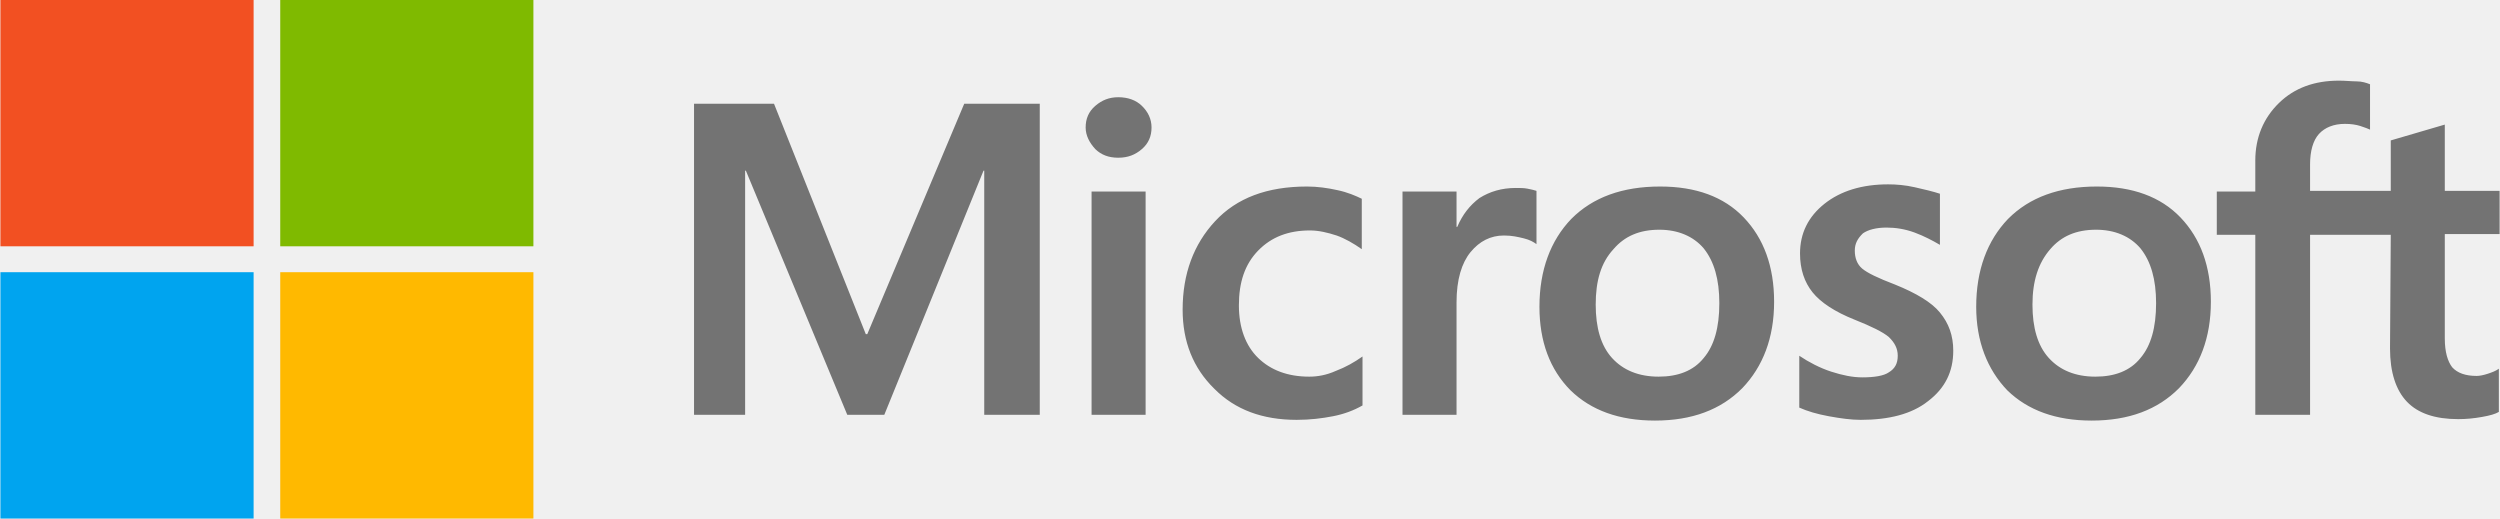
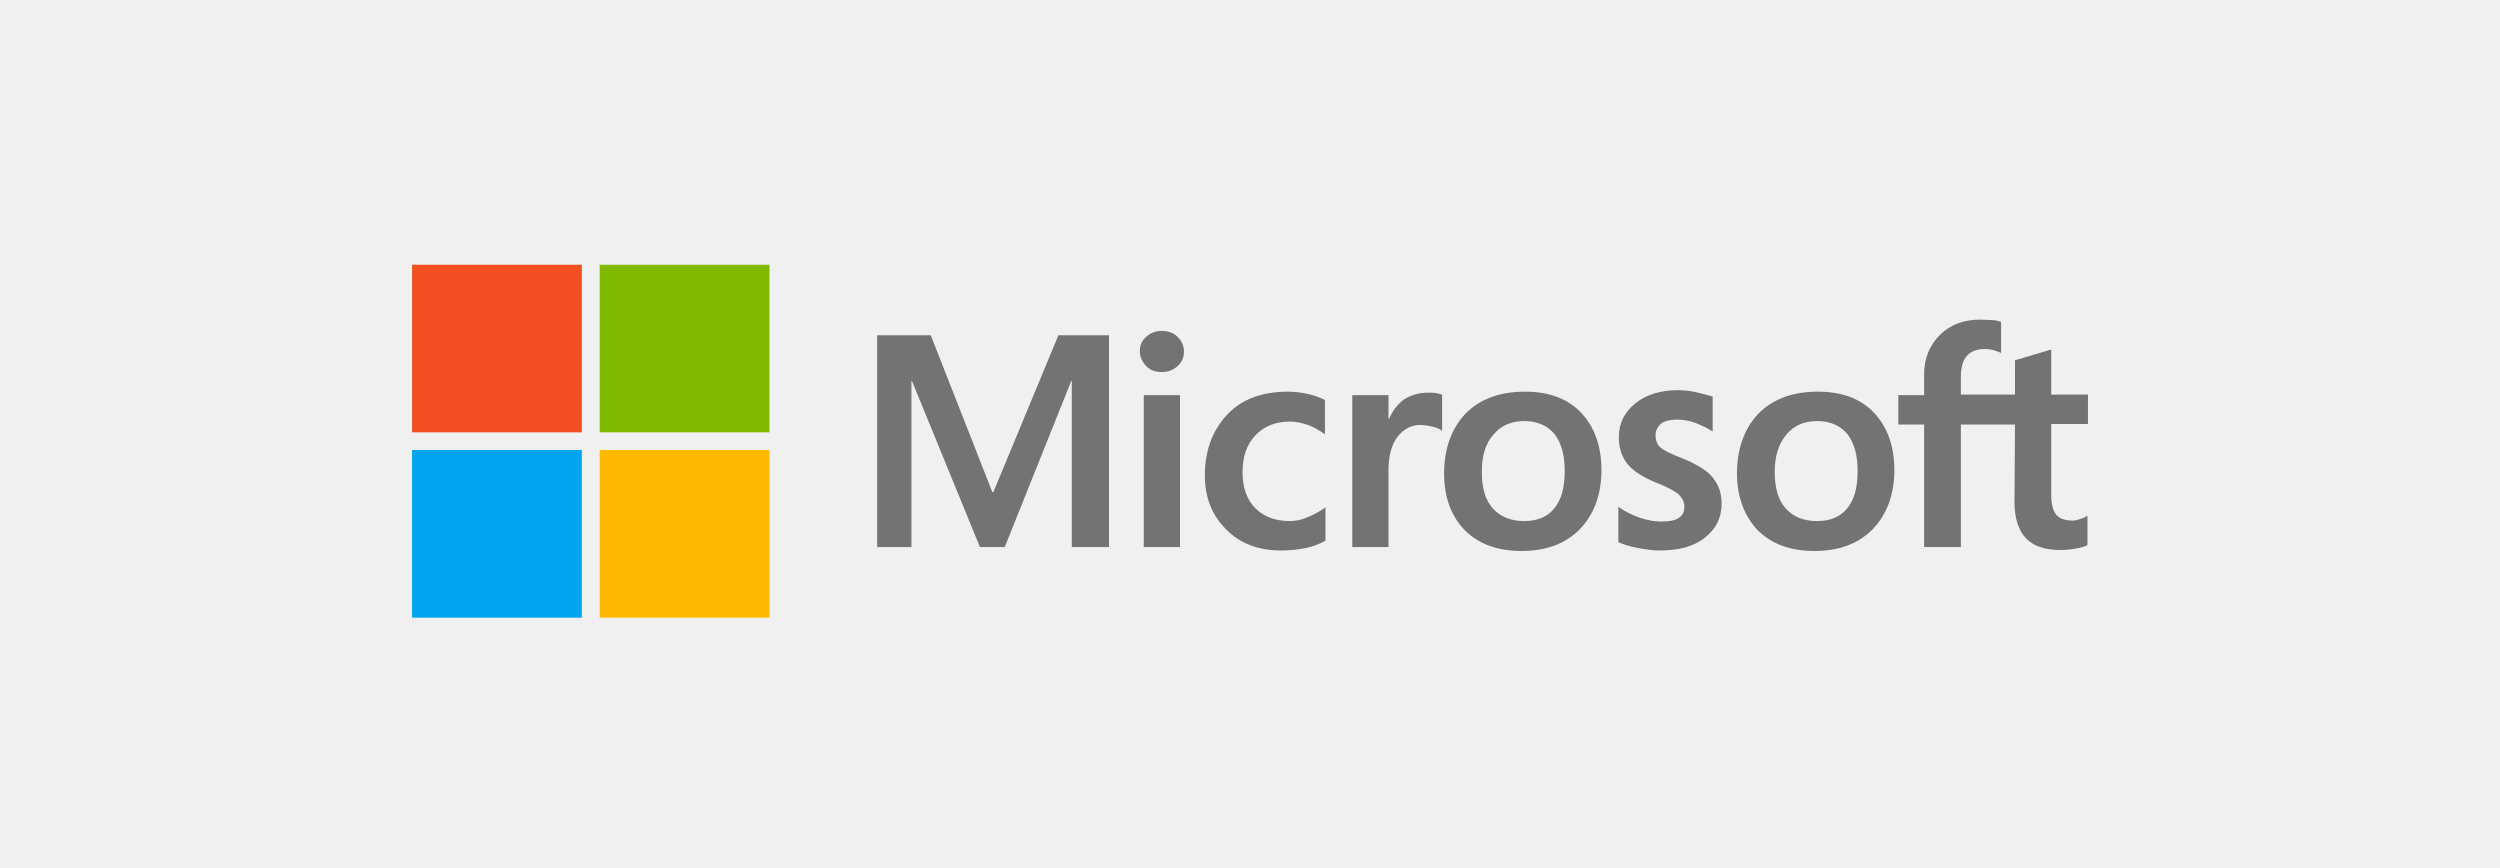
- <svg xmlns="http://www.w3.org/2000/svg" width="135" height="28" viewBox="0 0 135 28" fill="none">
-   <g clip-path="url(#clip0_464_1706)">
-     <path d="M56.147 5.6V22.4H53.149V9.217H53.109L47.752 22.4H45.753L40.277 9.217H40.237V22.4H37.478V5.6H41.796L46.753 18.044H46.833L52.069 5.6H56.147ZM58.625 6.883C58.625 6.417 58.785 6.028 59.145 5.717C59.505 5.405 59.904 5.25 60.384 5.25C60.904 5.25 61.344 5.405 61.663 5.717C61.983 6.028 62.183 6.417 62.183 6.883C62.183 7.35 62.023 7.739 61.663 8.05C61.304 8.361 60.904 8.517 60.384 8.517C59.864 8.517 59.465 8.361 59.145 8.05C58.825 7.7 58.625 7.311 58.625 6.883ZM61.863 10.344V22.4H58.945V10.344H61.863ZM70.698 20.339C71.138 20.339 71.617 20.261 72.137 20.028C72.656 19.833 73.136 19.561 73.576 19.25V21.894C73.096 22.167 72.577 22.361 71.977 22.478C71.377 22.594 70.738 22.672 70.018 22.672C68.179 22.672 66.7 22.128 65.581 21C64.422 19.872 63.862 18.433 63.862 16.722C63.862 14.778 64.462 13.183 65.621 11.939C66.78 10.694 68.419 10.072 70.578 10.072C71.138 10.072 71.697 10.15 72.217 10.267C72.776 10.383 73.216 10.578 73.536 10.733V13.456C73.096 13.144 72.617 12.872 72.177 12.717C71.697 12.561 71.217 12.444 70.738 12.444C69.578 12.444 68.659 12.794 67.939 13.533C67.22 14.272 66.9 15.244 66.9 16.489C66.9 17.694 67.26 18.667 67.939 19.328C68.619 19.989 69.538 20.339 70.698 20.339ZM81.851 10.15C82.091 10.15 82.29 10.15 82.49 10.189C82.69 10.228 82.85 10.267 82.97 10.306V13.183C82.81 13.067 82.61 12.95 82.29 12.872C81.971 12.794 81.651 12.717 81.211 12.717C80.492 12.717 79.892 13.028 79.412 13.611C78.933 14.194 78.653 15.089 78.653 16.333V22.4H75.735V10.344H78.653V12.25H78.693C78.973 11.589 79.372 11.083 79.892 10.694C80.452 10.344 81.091 10.15 81.851 10.15ZM83.13 16.567C83.13 14.583 83.73 12.989 84.849 11.822C86.008 10.655 87.607 10.072 89.646 10.072C91.565 10.072 93.084 10.617 94.163 11.744C95.242 12.872 95.802 14.389 95.802 16.294C95.802 18.239 95.202 19.794 94.083 20.961C92.924 22.128 91.365 22.711 89.366 22.711C87.447 22.711 85.928 22.167 84.809 21.078C83.69 19.95 83.13 18.433 83.13 16.567ZM86.168 16.45C86.168 17.694 86.448 18.667 87.047 19.328C87.647 19.989 88.487 20.339 89.566 20.339C90.605 20.339 91.445 20.028 92.004 19.328C92.564 18.667 92.844 17.694 92.844 16.372C92.844 15.089 92.564 14.117 92.004 13.417C91.445 12.755 90.605 12.405 89.606 12.405C88.527 12.405 87.727 12.755 87.127 13.456C86.448 14.194 86.168 15.167 86.168 16.45ZM100.159 13.533C100.159 13.922 100.279 14.272 100.559 14.505C100.839 14.739 101.399 15.011 102.318 15.361C103.477 15.828 104.317 16.333 104.756 16.878C105.236 17.461 105.476 18.122 105.476 18.939C105.476 20.067 105.036 20.961 104.117 21.661C103.237 22.361 101.998 22.672 100.479 22.672C99.959 22.672 99.4 22.594 98.76 22.478C98.121 22.361 97.601 22.206 97.161 22.011V19.211C97.681 19.561 98.281 19.872 98.88 20.067C99.48 20.261 100.039 20.378 100.559 20.378C101.199 20.378 101.718 20.3 101.998 20.105C102.318 19.911 102.478 19.639 102.478 19.211C102.478 18.822 102.318 18.511 101.998 18.2C101.678 17.928 101.039 17.617 100.159 17.267C99.08 16.839 98.32 16.333 97.881 15.789C97.441 15.244 97.201 14.544 97.201 13.689C97.201 12.6 97.641 11.706 98.52 11.005C99.4 10.306 100.559 9.955 101.958 9.955C102.398 9.955 102.878 9.994 103.397 10.111C103.917 10.228 104.397 10.344 104.756 10.461V13.222C104.357 12.989 103.917 12.755 103.397 12.561C102.878 12.367 102.358 12.289 101.878 12.289C101.319 12.289 100.879 12.405 100.599 12.6C100.319 12.872 100.159 13.144 100.159 13.533ZM106.715 16.567C106.715 14.583 107.315 12.989 108.434 11.822C109.593 10.655 111.192 10.072 113.231 10.072C115.15 10.072 116.669 10.617 117.748 11.744C118.828 12.872 119.387 14.389 119.387 16.294C119.387 18.239 118.788 19.794 117.668 20.961C116.509 22.128 114.95 22.711 112.951 22.711C111.033 22.711 109.513 22.167 108.394 21.078C107.315 19.95 106.715 18.433 106.715 16.567ZM109.753 16.45C109.753 17.694 110.033 18.667 110.633 19.328C111.232 19.989 112.072 20.339 113.151 20.339C114.191 20.339 115.03 20.028 115.59 19.328C116.149 18.667 116.429 17.694 116.429 16.372C116.429 15.089 116.149 14.117 115.59 13.417C115.03 12.755 114.191 12.405 113.191 12.405C112.112 12.405 111.312 12.755 110.713 13.456C110.073 14.194 109.753 15.167 109.753 16.45ZM129.101 12.678H124.744V22.4H121.786V12.678H119.707V10.344H121.786V8.672C121.786 7.428 122.226 6.378 123.065 5.561C123.904 4.744 124.984 4.355 126.303 4.355C126.663 4.355 126.983 4.394 127.262 4.394C127.542 4.394 127.782 4.472 127.982 4.55V7C127.902 6.961 127.702 6.883 127.462 6.805C127.222 6.728 126.943 6.689 126.623 6.689C126.023 6.689 125.543 6.883 125.224 7.233C124.904 7.583 124.744 8.167 124.744 8.867V10.306H129.101V7.583L132.019 6.728V10.306H134.978V12.639H132.019V18.278C132.019 19.017 132.179 19.522 132.419 19.833C132.699 20.144 133.139 20.3 133.738 20.3C133.898 20.3 134.098 20.261 134.338 20.183C134.578 20.105 134.778 20.028 134.938 19.911V22.244C134.738 22.361 134.458 22.439 134.018 22.517C133.578 22.594 133.179 22.633 132.739 22.633C131.5 22.633 130.58 22.322 129.981 21.7C129.381 21.078 129.061 20.105 129.061 18.822L129.101 12.678Z" fill="#737373" />
-     <path d="M0.023 0H13.695V13.3H0.023V0Z" fill="#F25022" />
-     <path d="M15.133 0H28.804V13.3H15.133V0Z" fill="#7FBA00" />
-     <path d="M0.023 14.7H13.695V28H0.023V14.7Z" fill="#00A4EF" />
-     <path d="M15.133 14.7H28.804V28H15.133V14.7Z" fill="#FFB900" />
+ <svg xmlns="http://www.w3.org/2000/svg" width="170" height="59" viewBox="0 0 170 59" fill="none">
+   <g clip-path="url(#clip0_464_1705)">
+     <path d="M75.413 22.8V37.2H72.881V25.9H72.847L68.324 37.2H66.636L62.011 25.9H61.978V37.2H59.648V22.8H63.294L67.48 33.467H67.547L71.97 22.8H75.413ZM77.506 23.9C77.506 23.5 77.641 23.167 77.945 22.9C78.248 22.633 78.586 22.5 78.991 22.5C79.43 22.5 79.801 22.633 80.071 22.9C80.341 23.167 80.51 23.5 80.51 23.9C80.51 24.3 80.375 24.633 80.071 24.9C79.767 25.167 79.43 25.3 78.991 25.3C78.552 25.3 78.215 25.167 77.945 24.9C77.674 24.6 77.506 24.267 77.506 23.9ZM80.24 26.867V37.2H77.776V26.867H80.24ZM87.7 35.433C88.072 35.433 88.477 35.367 88.915 35.167C89.354 35 89.759 34.767 90.131 34.5V36.767C89.726 37 89.287 37.167 88.78 37.267C88.274 37.367 87.734 37.433 87.126 37.433C85.574 37.433 84.325 36.967 83.379 36C82.4 35.033 81.928 33.8 81.928 32.333C81.928 30.667 82.434 29.3 83.413 28.233C84.392 27.167 85.776 26.633 87.599 26.633C88.072 26.633 88.544 26.7 88.983 26.8C89.456 26.9 89.827 27.067 90.097 27.2V29.533C89.726 29.267 89.32 29.033 88.949 28.9C88.544 28.767 88.139 28.667 87.734 28.667C86.755 28.667 85.979 28.967 85.371 29.6C84.763 30.233 84.493 31.067 84.493 32.133C84.493 33.167 84.797 34 85.371 34.567C85.945 35.133 86.721 35.433 87.7 35.433ZM97.118 26.7C97.321 26.7 97.49 26.7 97.658 26.733C97.827 26.767 97.962 26.8 98.064 26.833V29.3C97.928 29.2 97.76 29.1 97.49 29.033C97.22 28.967 96.95 28.9 96.578 28.9C95.971 28.9 95.464 29.167 95.059 29.667C94.654 30.167 94.418 30.933 94.418 32V37.2H91.954V26.867H94.418V28.5H94.452C94.688 27.933 95.025 27.5 95.464 27.167C95.937 26.867 96.477 26.7 97.118 26.7ZM98.199 32.2C98.199 30.5 98.705 29.133 99.65 28.133C100.629 27.133 101.979 26.633 103.701 26.633C105.321 26.633 106.604 27.1 107.515 28.067C108.427 29.033 108.899 30.333 108.899 31.967C108.899 33.633 108.393 34.967 107.448 35.967C106.469 36.967 105.152 37.467 103.465 37.467C101.844 37.467 100.562 37 99.616 36.067C98.671 35.1 98.199 33.8 98.199 32.2ZM100.764 32.1C100.764 33.167 101 34 101.507 34.567C102.013 35.133 102.722 35.433 103.633 35.433C104.511 35.433 105.22 35.167 105.693 34.567C106.165 34 106.401 33.167 106.401 32.033C106.401 30.933 106.165 30.1 105.693 29.5C105.22 28.933 104.511 28.633 103.667 28.633C102.756 28.633 102.081 28.933 101.574 29.533C101 30.167 100.764 31 100.764 32.1ZM112.579 29.6C112.579 29.933 112.68 30.233 112.916 30.433C113.153 30.633 113.625 30.867 114.402 31.167C115.381 31.567 116.09 32 116.461 32.467C116.866 32.967 117.069 33.533 117.069 34.233C117.069 35.2 116.697 35.967 115.921 36.567C115.178 37.167 114.132 37.433 112.849 37.433C112.41 37.433 111.938 37.367 111.397 37.267C110.857 37.167 110.418 37.033 110.047 36.867V34.467C110.486 34.767 110.992 35.033 111.499 35.2C112.005 35.367 112.478 35.467 112.916 35.467C113.457 35.467 113.895 35.4 114.132 35.233C114.402 35.067 114.537 34.833 114.537 34.467C114.537 34.133 114.402 33.867 114.132 33.6C113.862 33.367 113.322 33.1 112.579 32.8C111.667 32.433 111.026 32 110.655 31.533C110.283 31.067 110.081 30.467 110.081 29.733C110.081 28.8 110.452 28.033 111.195 27.433C111.938 26.833 112.916 26.533 114.098 26.533C114.469 26.533 114.874 26.567 115.313 26.667C115.752 26.767 116.157 26.867 116.461 26.967V29.333C116.123 29.133 115.752 28.933 115.313 28.767C114.874 28.6 114.436 28.533 114.03 28.533C113.558 28.533 113.187 28.633 112.95 28.8C112.714 29.033 112.579 29.267 112.579 29.6ZM118.115 32.2C118.115 30.5 118.621 29.133 119.567 28.133C120.545 27.133 121.896 26.633 123.617 26.633C125.238 26.633 126.52 27.1 127.432 28.067C128.343 29.033 128.816 30.333 128.816 31.967C128.816 33.633 128.309 34.967 127.364 35.967C126.385 36.967 125.069 37.467 123.381 37.467C121.761 37.467 120.478 37 119.533 36.067C118.621 35.1 118.115 33.8 118.115 32.2ZM120.68 32.1C120.68 33.167 120.917 34 121.423 34.567C121.929 35.133 122.638 35.433 123.55 35.433C124.427 35.433 125.136 35.167 125.609 34.567C126.082 34 126.318 33.167 126.318 32.033C126.318 30.933 126.082 30.1 125.609 29.5C125.136 28.933 124.427 28.633 123.584 28.633C122.672 28.633 121.997 28.933 121.491 29.533C120.951 30.167 120.68 31 120.68 32.1ZM137.019 28.867H133.339V37.2H130.841V28.867H129.086V26.867H130.841V25.433C130.841 24.367 131.213 23.467 131.921 22.767C132.63 22.067 133.542 21.733 134.656 21.733C134.96 21.733 135.23 21.767 135.466 21.767C135.702 21.767 135.905 21.833 136.074 21.9V24C136.006 23.967 135.837 23.9 135.635 23.833C135.432 23.767 135.196 23.733 134.926 23.733C134.419 23.733 134.014 23.9 133.744 24.2C133.474 24.5 133.339 25 133.339 25.6V26.833H137.019V24.5L139.483 23.767V26.833H141.981V28.833H139.483V33.667C139.483 34.3 139.618 34.733 139.821 35C140.057 35.267 140.428 35.4 140.934 35.4C141.07 35.4 141.238 35.367 141.441 35.3C141.643 35.233 141.812 35.167 141.947 35.067V37.067C141.778 37.167 141.542 37.233 141.171 37.3C140.799 37.367 140.462 37.4 140.091 37.4C139.044 37.4 138.268 37.133 137.761 36.6C137.255 36.067 136.985 35.233 136.985 34.133L137.019 28.867Z" fill="#737373" />
+     <path d="M28.02 18H39.565V29.4H28.02V18Z" fill="#F25022" />
+     <path d="M40.779 18H52.324V29.4H40.779V18Z" fill="#7FBA00" />
+     <path d="M28.02 30.6H39.565V42H28.02V30.6Z" fill="#00A4EF" />
+     <path d="M40.779 30.6H52.324V42H40.779V30.6Z" fill="#FFB900" />
  </g>
  <defs>
-     <clipPath id="clip0_464_1706">
-       <rect width="135" height="28" fill="white" />
+     <clipPath id="clip0_464_1705">
+       <rect width="114" height="24" fill="white" transform="translate(28 18)" />
    </clipPath>
  </defs>
</svg>
